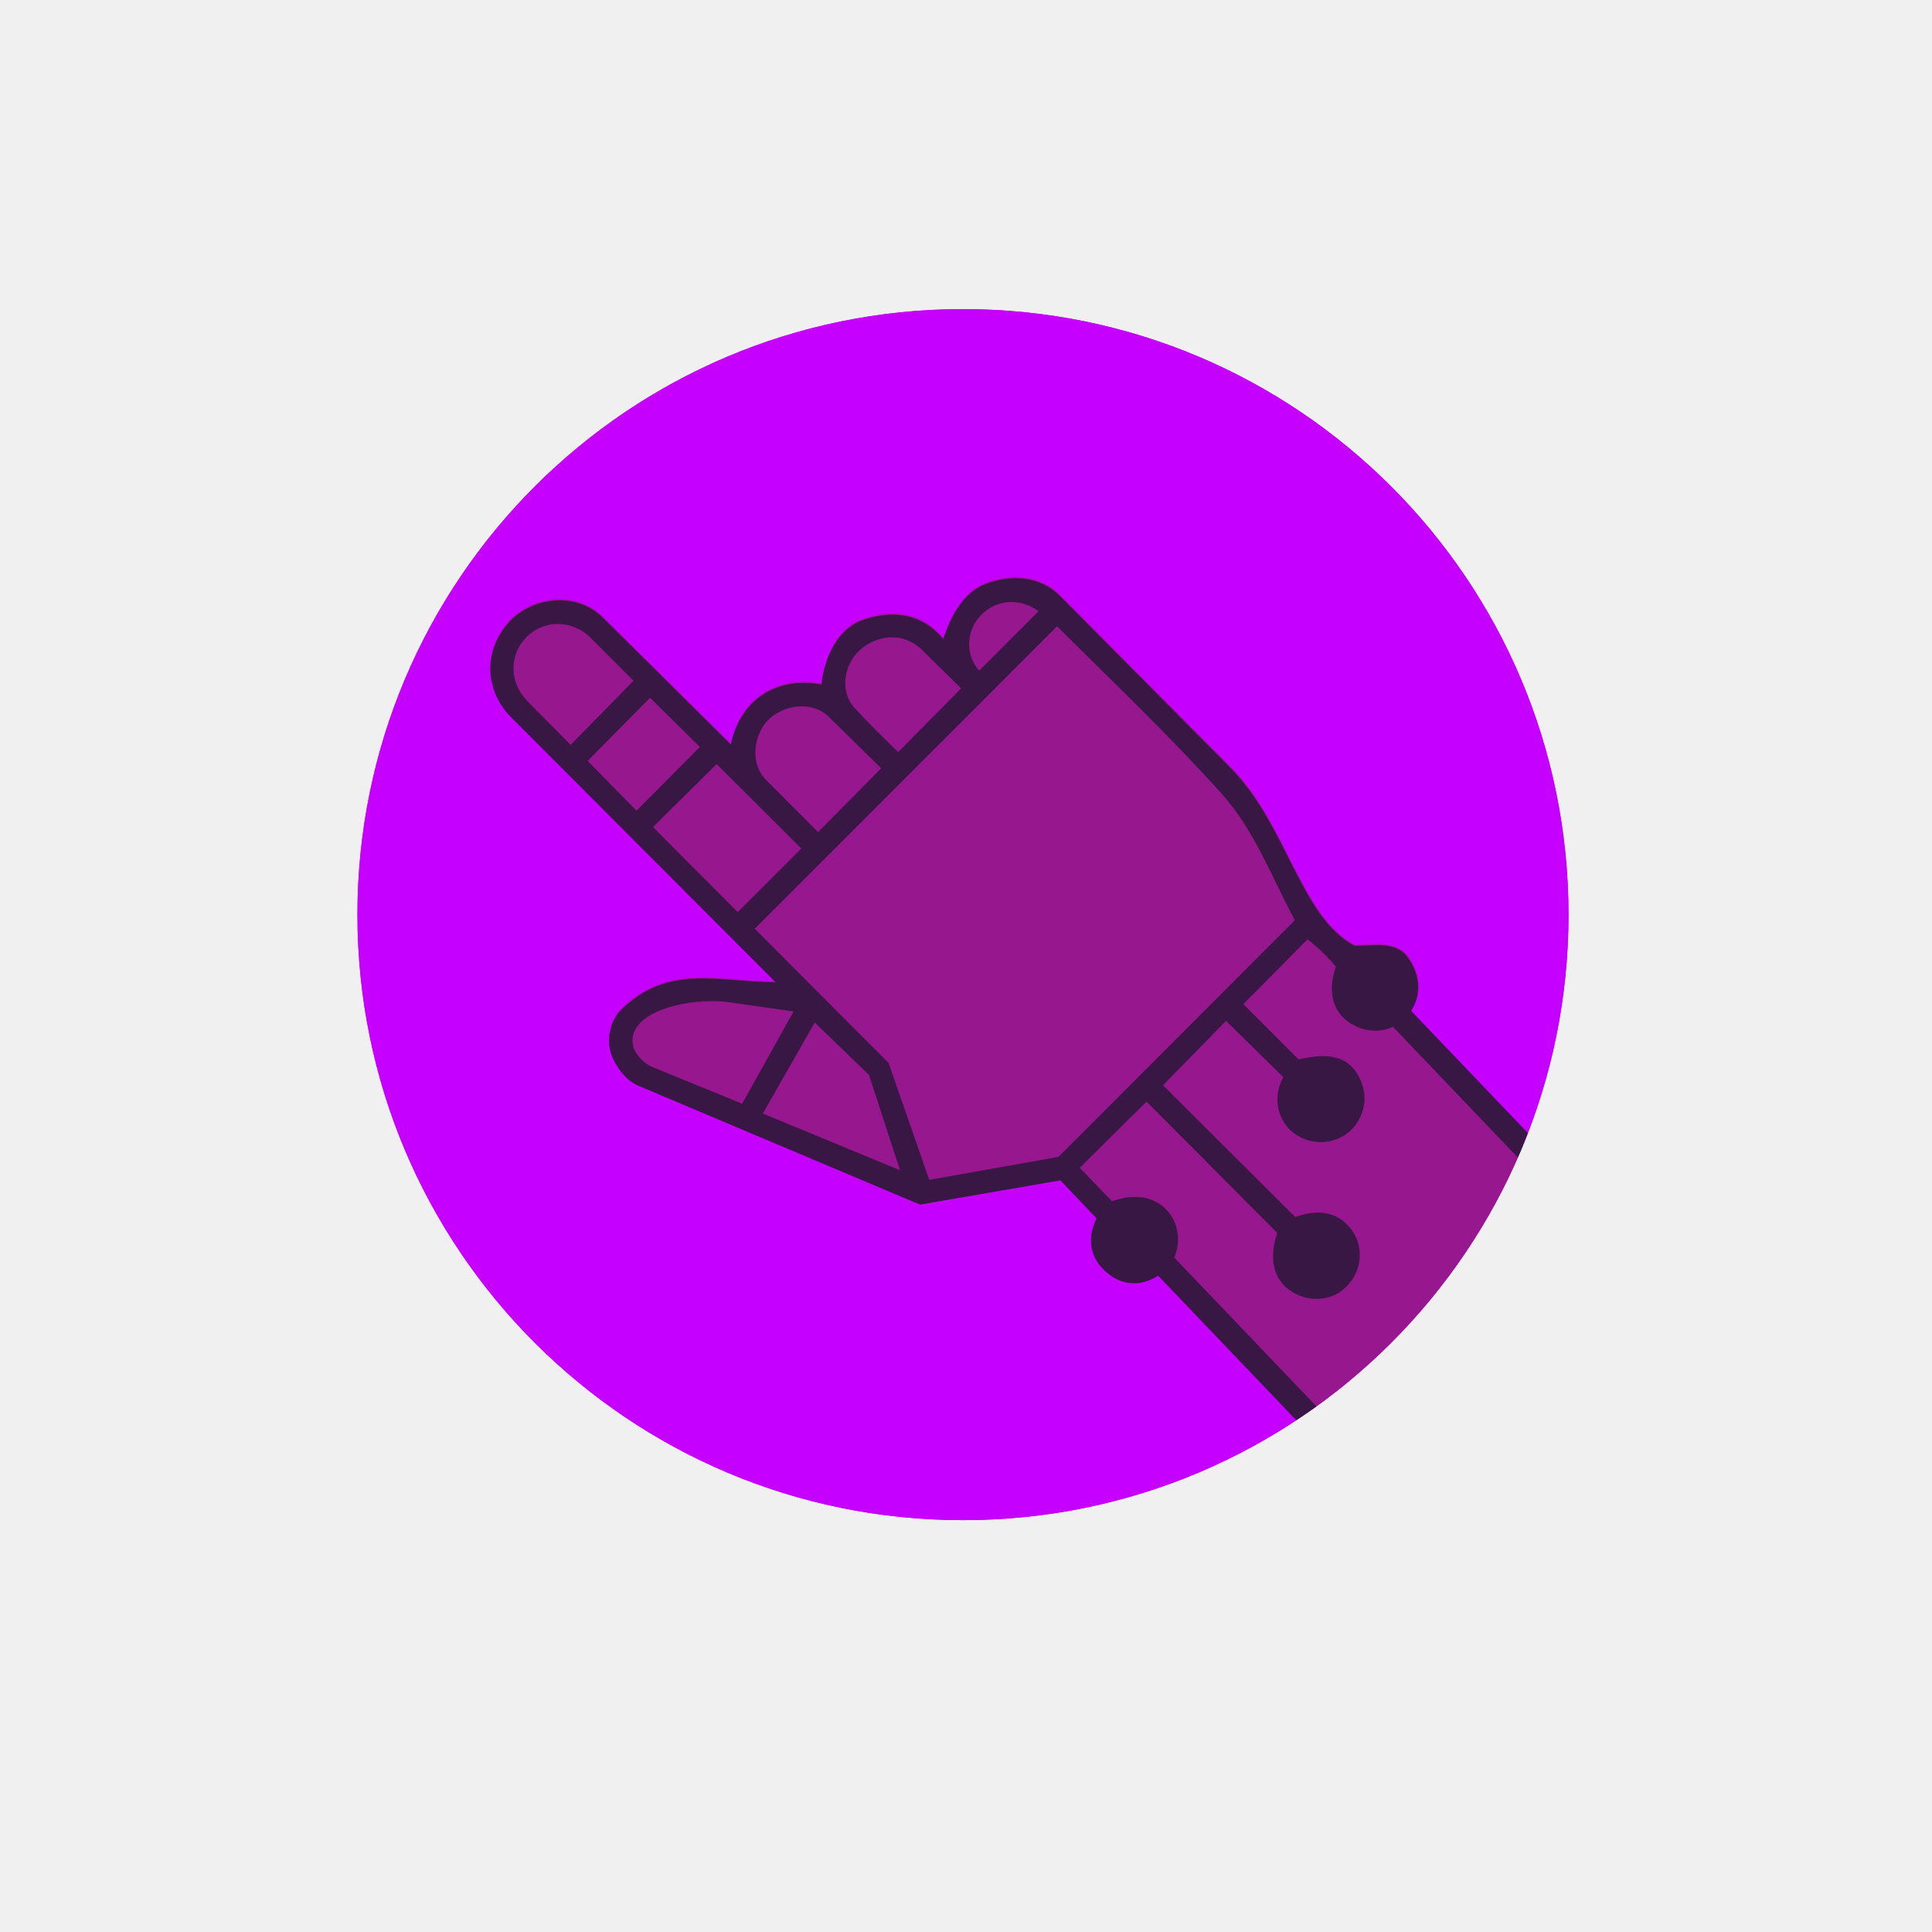
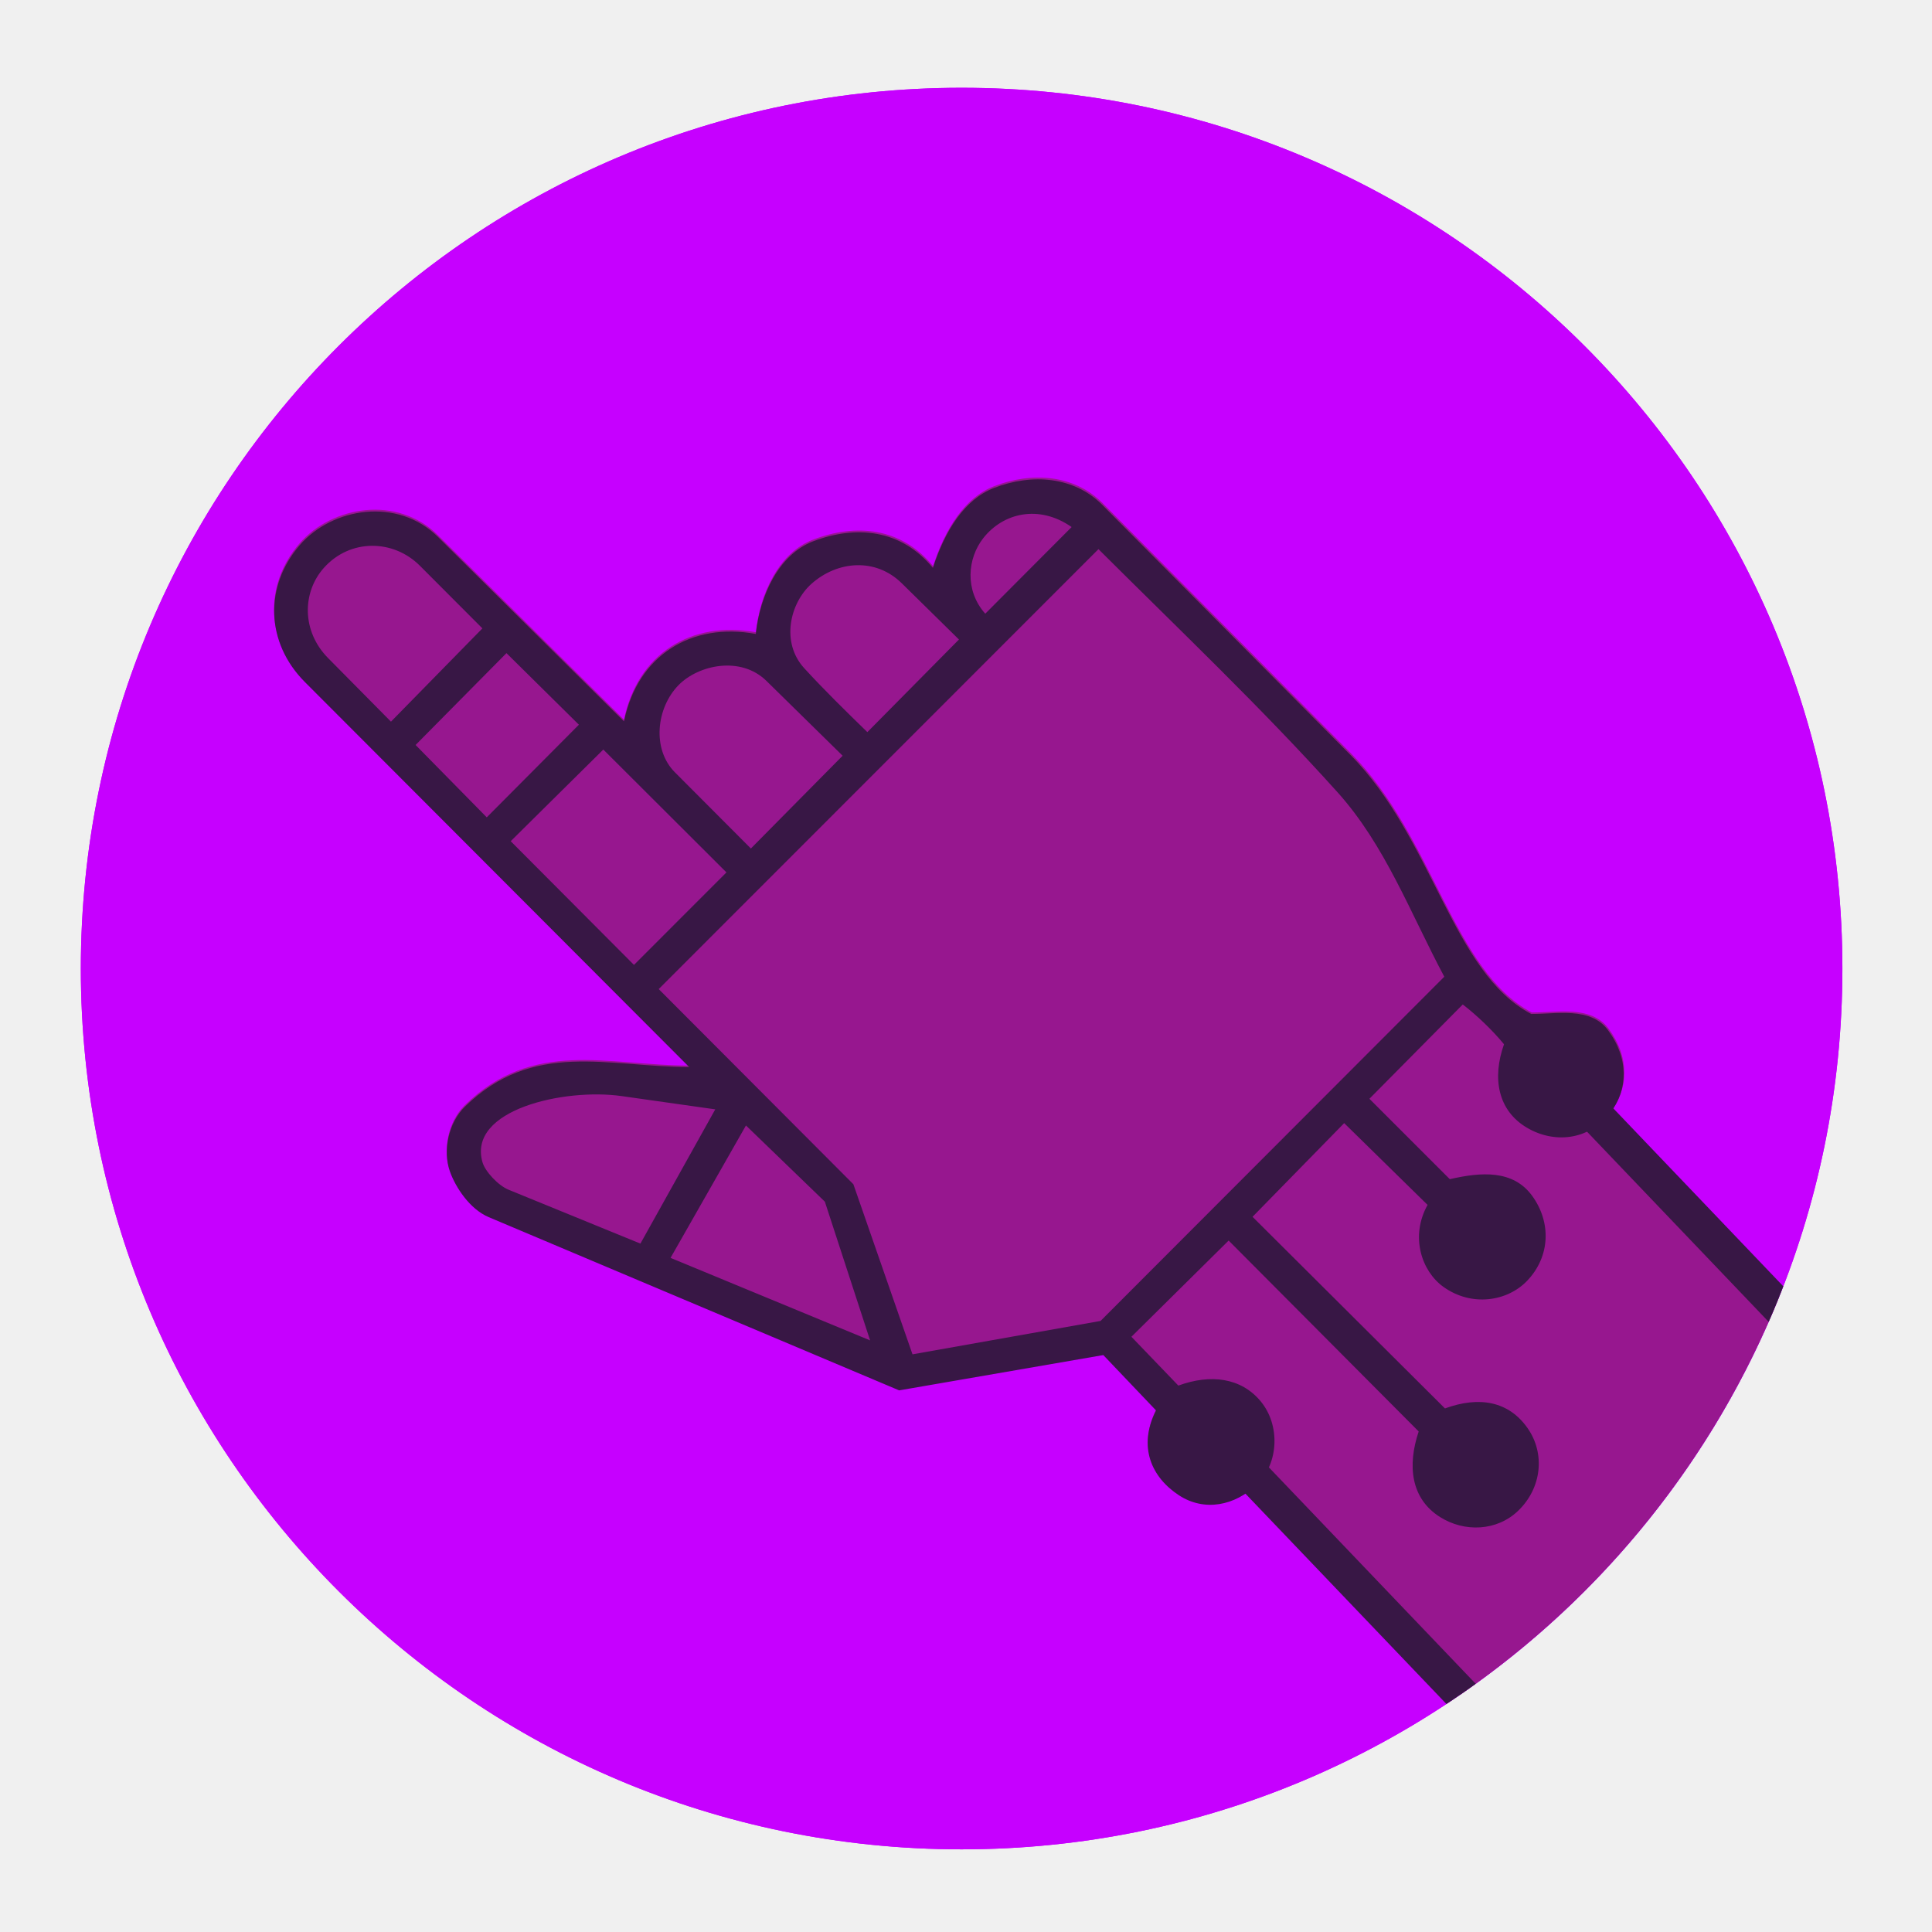
- <svg xmlns="http://www.w3.org/2000/svg" id="Livello_1" version="1.1" viewBox="0 0 800 800">
+ <svg xmlns="http://www.w3.org/2000/svg" id="Livello_1" version="1.1" viewBox="125 103 550 550">
  <defs>
    <style>
      .st0, .st1 {
        fill: none;
      }

      .st2 {
        fill: #97178f;
      }

      .st1 {
        clip-path: url(#clippath);
      }

      .st3 {
        clip-path: url(#clippath-1);
      }

      .st4 {
        fill: #fff;
      }

      .st5 {
        fill: #381745;
      }

      .st6 {
        fill: #c600ff;
      }
    </style>
    <clipPath id="clippath">
      <path class="st0" d="M649.49,378.73c0,138.48-112.26,250.74-250.74,250.74s-250.74-112.26-250.74-250.74,112.26-250.74,250.74-250.74,250.74,112.26,250.74,250.74Z" />
    </clipPath>
    <clipPath id="clippath-1">
      <path class="st1" d="M649.49,378.73c0,138.48-112.26,250.74-250.74,250.74s-250.74-112.26-250.74-250.74,112.26-250.74,250.74-250.74,250.74,112.26,250.74,250.74Z" />
    </clipPath>
  </defs>
  <circle class="st4" cx="569.29" cy="408.7" r="8.43" />
  <circle class="st4" cx="544.36" cy="452.22" r="8.42" />
  <circle class="st4" cx="467.14" cy="510.65" r="8.34" />
  <circle class="st4" cx="542.31" cy="517.3" r="8.36" />
  <g>
    <g>
      <path class="st6" d="M649.49,378.73c0,138.48-112.26,250.74-250.74,250.74s-250.74-112.26-250.74-250.74,112.26-250.74,250.74-250.74,250.74,112.26,250.74,250.74Z" />
      <path class="st6" d="M649.49,378.73c0,138.48-112.26,250.74-250.74,250.74s-250.74-112.26-250.74-250.74,112.26-250.74,250.74-250.74,250.74,112.26,250.74,250.74Z" />
    </g>
    <path class="st2" d="M581.26,421.87c.79-.72,1.55-1.51,2.26-2.41,5.19-6.6,5.39-15.61-.63-23.68-5-6.71-14.83-4.47-21.83-4.55-22.52-11.81-27.91-50.02-51.55-73.85l-70.63-71.16c-7.99-8.05-20.01-9.04-30.91-4.8-8.22,3.2-13.85,11.94-17.34,22.74-9.09-11.04-21.96-12.2-34.14-7.55-9.73,3.71-15.13,15.32-16.31,26.38-18.37-3.37-33.65,6.02-37.54,24.89l-52.98-52.53c-11.5-11.4-30.1-8.38-39.37,2.32-10.11,11.68-9.78,27.76,1.48,39.04l109.44,109.64c-23.22-.05-44.5-7.75-63.92,11.31-4.6,4.52-6.36,12.48-4.21,18.49,1.58,4.41,5.59,10.65,11.04,12.95l116.89,49.34,58.16-10.05,15.02,15.77c-5.26,10.39-1.26,19.08,6.53,24.17,6.71,4.39,14.76,3.24,21-2.01l59.06,59.06c40.38-27.81,72.2-67.14,90.72-113.25l-50.25-50.25Z" />
    <path class="st5" d="M474.76,456.17l-27.67,27.38,13.36,13.9c9.23-3.38,17.86-2.21,23.39,4.41,5.69,6.82,5.18,17.66-.89,23.61-6.39,6.26-15.12,7.91-22.32,3.21-7.79-5.09-11.78-13.78-6.53-24.16l-15.01-15.76-58.12,10.05-116.83-49.31c-5.45-2.3-9.46-8.54-11.04-12.95-2.15-6-.39-13.96,4.21-18.48,19.41-19.05,40.68-11.35,63.89-11.3l-109.38-109.58c-11.25-11.27-11.59-27.34-1.48-39.02,9.26-10.7,27.86-13.71,39.35-2.32l52.95,52.5c3.89-18.86,19.17-28.24,37.52-24.88,1.17-11.05,6.58-22.65,16.3-26.36,12.18-4.65,25.03-3.49,34.12,7.55,3.49-10.8,9.11-19.53,17.33-22.73,10.89-4.24,22.9-3.25,30.89,4.8l70.59,71.12c23.63,23.81,29.01,62,51.52,73.8,7,.08,16.81-2.15,21.81,4.55,6.02,8.06,5.81,17.07.63,23.66-6.27,7.97-16.13,8.64-23.67,4.17-8.29-4.9-9.94-14.11-6.52-23.75-3.24-3.96-7.78-8.29-11.74-11.33l-26.58,26.85,22.89,22.89c8.96-2.07,18.03-2.72,23.46,4.76,5.42,7.47,5.21,17.24-1.48,24.2-5.63,5.86-15.78,7.45-23.82,1.68-6.15-4.41-9.53-14.27-4.49-23.32l-23.74-23.28-26.09,26.67,54.78,54.55c9.75-3.56,18.16-2.08,23.55,5.65,4.99,7.15,4.07,17-2.76,23.53-6.04,5.77-15.24,6.12-22.19,1.74-8.33-5.25-9.34-14.64-6.08-24.36l-54.12-54.37ZM430.07,253.04c-9.33-6.51-19.52-4.01-25.14,3.14-4.51,5.74-5.38,14.85.55,21.53l24.59-24.67ZM262.34,281.9l-17.8-17.84c-7.56-7.58-19.89-7.76-27.34.6-6.18,6.93-6.39,18.01,1.22,25.7l17.88,18.08,26.03-26.55ZM438.31,479.04l97.85-97.99c-9.69-18.15-16.82-37.43-30.42-52.54-21.73-24.15-44.64-45.86-68.03-69.18l-125.19,125.24,55.42,55.56,16.83,48.42,53.55-9.51ZM398,285.06l-16.29-16.02c-7.46-7.34-18.33-6.4-25.69.15-6.15,5.47-8.81,16.71-2.05,24.06,5.8,6.32,11.64,12.03,17.95,18.17l26.08-26.37ZM289.8,309.31l-20.62-20.38-25.87,26.15,20.26,20.6,26.23-26.37ZM364.88,318.14l-21.69-21.3c-7.28-7.15-19.33-4.63-25.05,1.23-6.31,6.46-7.58,18.2-1.02,24.78l21.64,21.7,26.12-26.41ZM331.8,351.35l-35.05-34.97-26.36,26.09,35.09,35.22,26.33-26.34ZM307.31,457.03l21.31-38.22-26.67-3.78c-16.26-2.31-43.95,3.85-39.59,18.86.76,2.62,4.47,6.6,7.42,7.8l37.54,15.34ZM372.7,484.58l-12.88-39.49-22.46-21.69-21.47,37.69,56.81,23.49Z" />
    <g class="st3">
      <g>
        <rect class="st5" x="509.29" y="509.38" width="10" height="95.93" transform="translate(-242.58 509.71) rotate(-43.7)" />
        <rect class="st5" x="605.95" y="405.68" width="10" height="95.93" transform="translate(-144.17 547.69) rotate(-43.69)" />
      </g>
    </g>
  </g>
</svg>
